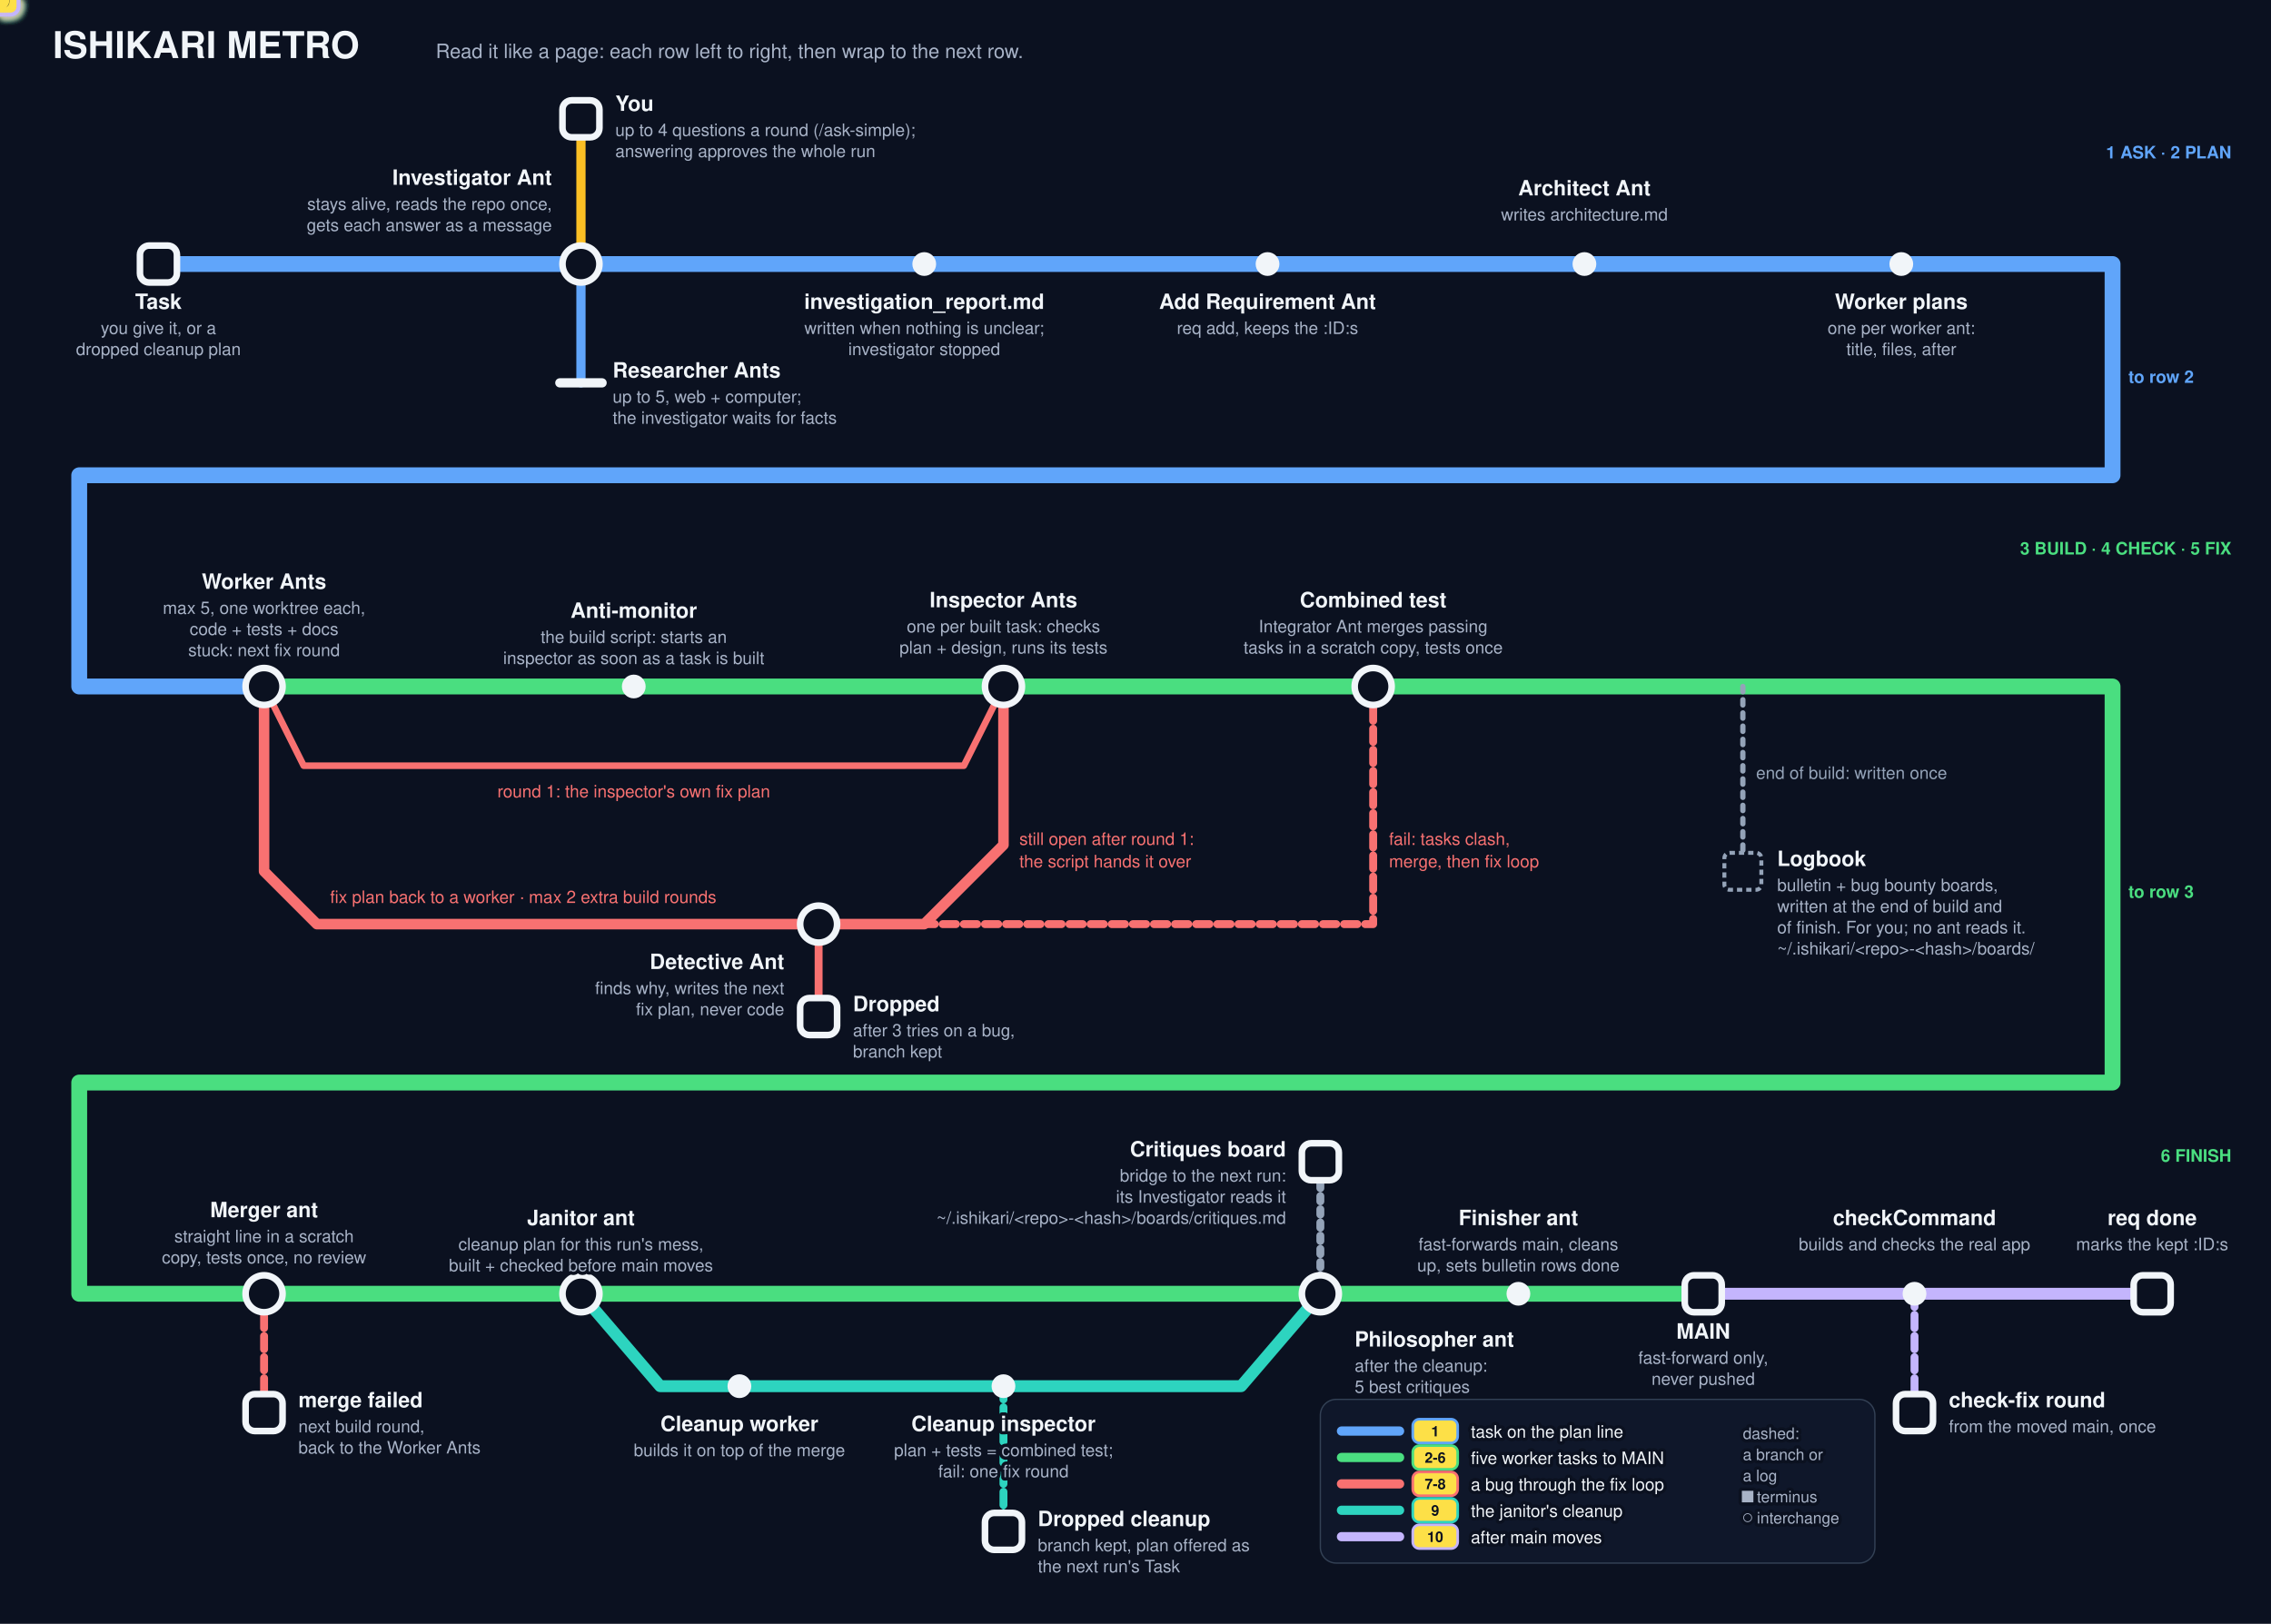
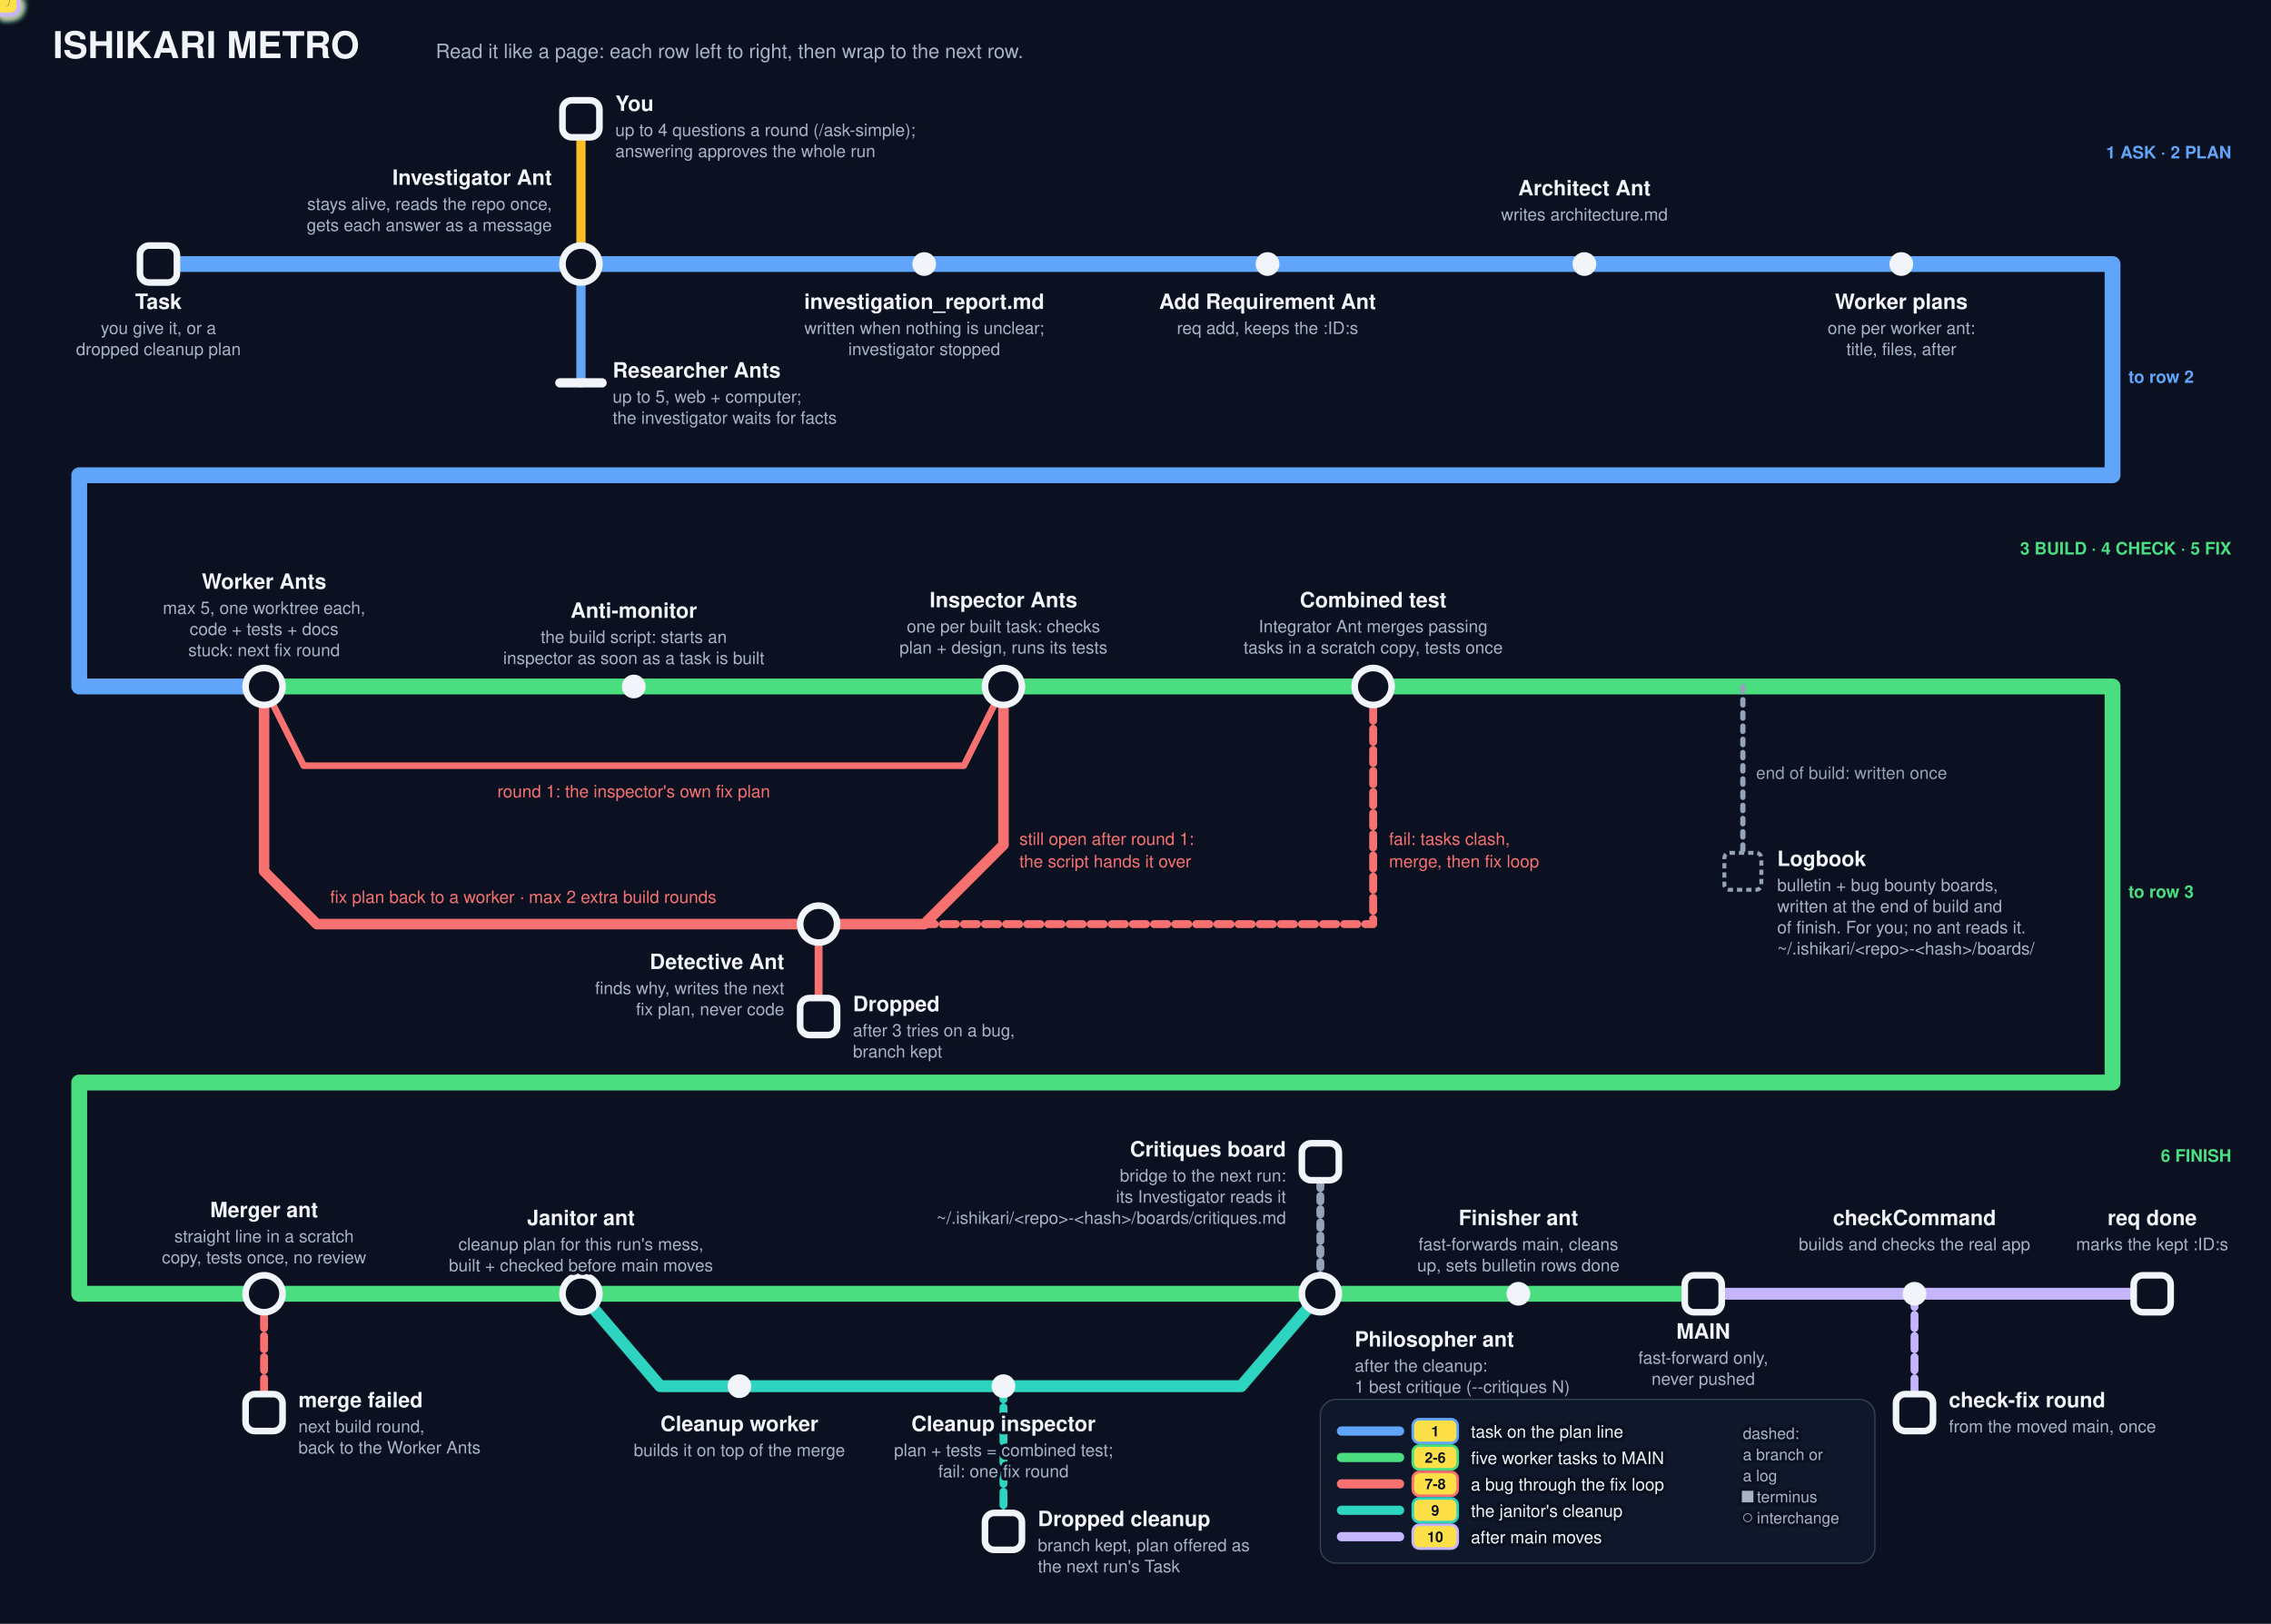
<svg xmlns="http://www.w3.org/2000/svg" viewBox="0 0 1720 1230" width="1720" height="1230" font-family="ui-sans-serif,-apple-system,Helvetica,Arial,sans-serif">
  <defs>
    <filter id="g" x="-100%" y="-100%" width="300%" height="300%">
      <feGaussianBlur stdDeviation="3" result="b" />
      <feMerge>
        <feMergeNode in="b" />
        <feMergeNode in="SourceGraphic" />
      </feMerge>
    </filter>
  </defs>
  <style>.h{paint-order:stroke;stroke:#0B1120;stroke-width:5px;stroke-linejoin:round}.flow{animation:f 1.2s linear infinite}@keyframes f{to{stroke-dashoffset:-32}}</style>
  <rect width="1720" height="1230" fill="#0B1120" />
  <text class="h" x="40" y="44" fill="#F1F5F9" font-size="28" text-anchor="start" font-weight="800">ISHIKARI METRO</text>
  <text class="h" x="330" y="44" fill="#A8B3C7" font-size="15" text-anchor="start" font-weight="400">Read it like a page: each row left to right, then wrap to the next row.</text>
  <text class="h" x="1690" y="120" fill="#60A5FA" font-size="13" text-anchor="end" font-weight="800">1 ASK  ·  2 PLAN</text>
  <text class="h" x="1690" y="420" fill="#4ADE80" font-size="13" text-anchor="end" font-weight="800">3 BUILD  ·  4 CHECK  ·  5 FIX</text>
  <text class="h" x="1690" y="880" fill="#4ADE80" font-size="13" text-anchor="end" font-weight="800">6 FINISH</text>
  <path id="L-plan" d="M120,200 L1440,200 L1600,200 L1600,360 L60,360 L60,520 L200,520" fill="none" stroke="#60A5FA" stroke-width="12" stroke-linejoin="round" stroke-linecap="round" />
  <path id="L-ask" d="M440,200 L440,90" fill="none" stroke="#FBBF24" stroke-width="7" stroke-linejoin="round" stroke-linecap="round" />
  <path id="L-res" d="M440,200 L440,290" fill="none" stroke="#60A5FA" stroke-width="7" stroke-linejoin="round" stroke-linecap="round" />
  <path id="L-build" d="M200,520 L1320,520 L1600,520 L1600,820 L60,820 L60,980 L1290,980" fill="none" stroke="#4ADE80" stroke-width="12" stroke-linejoin="round" stroke-linecap="round" />
  <path id="L-bugin" d="M760,520 L760,640 L700,700 L620,700" fill="none" stroke="#F87171" stroke-width="8" stroke-linejoin="round" stroke-linecap="round" />
  <path id="L-clash" d="M1040,520 L1040,700 L620,700" fill="none" stroke="#F87171" stroke-width="6" stroke-linejoin="round" stroke-linecap="round" stroke-dasharray="10 6" class="flow" />
  <path id="L-bugout" d="M620,700 L240,700 L200,660 L200,520" fill="none" stroke="#F87171" stroke-width="8" stroke-linejoin="round" stroke-linecap="round" />
  <path id="L-r1" d="M760,520 L730,580 L230,580 L200,520" fill="none" stroke="#F87171" stroke-width="5" stroke-linejoin="round" stroke-linecap="round" />
  <path id="L-logA" d="M1320,520 L1320,646" fill="none" stroke="#94A3B8" stroke-width="4" stroke-linejoin="round" stroke-linecap="round" stroke-dasharray="4 6" class="flow" />
  <path id="L-drop" d="M620,700 L620,770" fill="none" stroke="#F87171" stroke-width="6" stroke-linejoin="round" stroke-linecap="round" />
  <path id="L-mfail" d="M200,980 L200,1070" fill="none" stroke="#F87171" stroke-width="6" stroke-linejoin="round" stroke-linecap="round" stroke-dasharray="10 6" class="flow" />
  <path id="L-tidy" d="M440,980 L500,1050 L560,1050 L760,1050 L940,1050 L1000,980" fill="none" stroke="#2DD4BF" stroke-width="9" stroke-linejoin="round" stroke-linecap="round" />
  <path id="L-tdrop" d="M760,1050 L760,1160" fill="none" stroke="#2DD4BF" stroke-width="6" stroke-linejoin="round" stroke-linecap="round" stroke-dasharray="10 6" class="flow" />
  <path id="L-crit" d="M1000,980 L1000,880" fill="none" stroke="#94A3B8" stroke-width="6" stroke-linejoin="round" stroke-linecap="round" stroke-dasharray="4 6" class="flow" />
  <path id="L-after" d="M1290,980 L1630,980" fill="none" stroke="#C4B5FD" stroke-width="9" stroke-linejoin="round" stroke-linecap="round" />
  <path id="L-cfix" d="M1450,980 L1450,1070" fill="none" stroke="#C4B5FD" stroke-width="6" stroke-linejoin="round" stroke-linecap="round" stroke-dasharray="10 6" class="flow" />
  <text class="h" x="1612" y="290" fill="#60A5FA" font-size="13" text-anchor="start" font-weight="700">to row 2</text>
  <text class="h" x="1612" y="680" fill="#4ADE80" font-size="13" text-anchor="start" font-weight="700">to row 3</text>
  <text class="h" x="1330" y="590" fill="#94A3B8" font-size="13" text-anchor="start" font-weight="400">end of build: written once</text>
  <text class="h" x="772" y="640" fill="#F87171" font-size="13" text-anchor="start" font-weight="400">still open after round 1:</text>
  <text class="h" x="772" y="657" fill="#F87171" font-size="13" text-anchor="start" font-weight="400">the script hands it over</text>
  <text class="h" x="480" y="604" fill="#F87171" font-size="13" text-anchor="middle" font-weight="400">round 1: the inspector's own fix plan</text>
  <text class="h" x="1052" y="640" fill="#F87171" font-size="13" text-anchor="start" font-weight="400">fail: tasks clash,</text>
  <text class="h" x="1052" y="657" fill="#F87171" font-size="13" text-anchor="start" font-weight="400">merge, then fix loop</text>
  <text class="h" x="250" y="684" fill="#F87171" font-size="13" text-anchor="start" font-weight="400">fix plan back to a worker  ·  max 2 extra build rounds</text>
  <rect x="106" y="186" width="28" height="28" rx="7" fill="#0B1120" stroke="#F1F5F9" stroke-width="5" />
  <text class="h" x="120" y="234" fill="#F1F5F9" font-size="16" text-anchor="middle" font-weight="700">Task</text>
  <text class="h" x="120" y="253" fill="#A8B3C7" font-size="13" text-anchor="middle" font-weight="400">you give it, or a</text>
  <text class="h" x="120" y="269" fill="#A8B3C7" font-size="13" text-anchor="middle" font-weight="400">dropped cleanup plan</text>
  <circle cx="440" cy="200" r="14" fill="#0B1120" stroke="#F1F5F9" stroke-width="5" />
  <text class="h" x="418" y="140" fill="#F1F5F9" font-size="16" text-anchor="end" font-weight="700">Investigator Ant</text>
  <text class="h" x="418" y="159" fill="#A8B3C7" font-size="13" text-anchor="end" font-weight="400">stays alive, reads the repo once,</text>
  <text class="h" x="418" y="175" fill="#A8B3C7" font-size="13" text-anchor="end" font-weight="400">gets each answer as a message</text>
  <rect x="426" y="76" width="28" height="28" rx="7" fill="#0B1120" stroke="#F1F5F9" stroke-width="5" />
  <text class="h" x="466" y="84" fill="#F1F5F9" font-size="16" text-anchor="start" font-weight="700">You</text>
  <text class="h" x="466" y="103" fill="#A8B3C7" font-size="13" text-anchor="start" font-weight="400">up to 4 questions a round (/ask-simple);</text>
  <text class="h" x="466" y="119" fill="#A8B3C7" font-size="13" text-anchor="start" font-weight="400">answering approves the whole run</text>
  <line x1="424" y1="290" x2="456" y2="290" stroke="#F1F5F9" stroke-width="7" stroke-linecap="round" />
  <text class="h" x="464" y="286" fill="#F1F5F9" font-size="16" text-anchor="start" font-weight="700">Researcher Ants</text>
  <text class="h" x="464" y="305" fill="#A8B3C7" font-size="13" text-anchor="start" font-weight="400">up to 5, web + computer;</text>
  <text class="h" x="464" y="321" fill="#A8B3C7" font-size="13" text-anchor="start" font-weight="400">the investigator waits for facts</text>
  <circle cx="700" cy="200" r="9" fill="#F1F5F9" />
  <text class="h" x="700" y="234" fill="#F1F5F9" font-size="16" text-anchor="middle" font-weight="700">investigation_report.md</text>
  <text class="h" x="700" y="253" fill="#A8B3C7" font-size="13" text-anchor="middle" font-weight="400">written when nothing is unclear;</text>
  <text class="h" x="700" y="269" fill="#A8B3C7" font-size="13" text-anchor="middle" font-weight="400">investigator stopped</text>
  <circle cx="960" cy="200" r="9" fill="#F1F5F9" />
  <text class="h" x="960" y="234" fill="#F1F5F9" font-size="16" text-anchor="middle" font-weight="700">Add Requirement Ant</text>
  <text class="h" x="960" y="253" fill="#A8B3C7" font-size="13" text-anchor="middle" font-weight="400">req add, keeps the :ID:s</text>
  <circle cx="1200" cy="200" r="9" fill="#F1F5F9" />
  <text class="h" x="1200" y="148" fill="#F1F5F9" font-size="16" text-anchor="middle" font-weight="700">Architect Ant</text>
  <text class="h" x="1200" y="167" fill="#A8B3C7" font-size="13" text-anchor="middle" font-weight="400">writes architecture.md</text>
  <circle cx="1440" cy="200" r="9" fill="#F1F5F9" />
  <text class="h" x="1440" y="234" fill="#F1F5F9" font-size="16" text-anchor="middle" font-weight="700">Worker plans</text>
  <text class="h" x="1440" y="253" fill="#A8B3C7" font-size="13" text-anchor="middle" font-weight="400">one per worker ant:</text>
  <text class="h" x="1440" y="269" fill="#A8B3C7" font-size="13" text-anchor="middle" font-weight="400">title, files, after</text>
  <circle cx="200" cy="520" r="14" fill="#0B1120" stroke="#F1F5F9" stroke-width="5" />
  <text class="h" x="200" y="446" fill="#F1F5F9" font-size="16" text-anchor="middle" font-weight="700">Worker Ants</text>
  <text class="h" x="200" y="465" fill="#A8B3C7" font-size="13" text-anchor="middle" font-weight="400">max 5, one worktree each,</text>
  <text class="h" x="200" y="481" fill="#A8B3C7" font-size="13" text-anchor="middle" font-weight="400">code + tests + docs</text>
  <text class="h" x="200" y="497" fill="#A8B3C7" font-size="13" text-anchor="middle" font-weight="400">stuck: next fix round</text>
  <circle cx="480" cy="520" r="9" fill="#F1F5F9" />
  <text class="h" x="480" y="468" fill="#F1F5F9" font-size="16" text-anchor="middle" font-weight="700">Anti-monitor</text>
  <text class="h" x="480" y="487" fill="#A8B3C7" font-size="13" text-anchor="middle" font-weight="400">the build script: starts an</text>
  <text class="h" x="480" y="503" fill="#A8B3C7" font-size="13" text-anchor="middle" font-weight="400">inspector as soon as a task is built</text>
  <circle cx="760" cy="520" r="14" fill="#0B1120" stroke="#F1F5F9" stroke-width="5" />
  <text class="h" x="760" y="460" fill="#F1F5F9" font-size="16" text-anchor="middle" font-weight="700">Inspector Ants</text>
  <text class="h" x="760" y="479" fill="#A8B3C7" font-size="13" text-anchor="middle" font-weight="400">one per built task: checks</text>
  <text class="h" x="760" y="495" fill="#A8B3C7" font-size="13" text-anchor="middle" font-weight="400">plan + design, runs its tests</text>
  <circle cx="1040" cy="520" r="14" fill="#0B1120" stroke="#F1F5F9" stroke-width="5" />
  <text class="h" x="1040" y="460" fill="#F1F5F9" font-size="16" text-anchor="middle" font-weight="700">Combined test</text>
  <text class="h" x="1040" y="479" fill="#A8B3C7" font-size="13" text-anchor="middle" font-weight="400">Integrator Ant merges passing</text>
  <text class="h" x="1040" y="495" fill="#A8B3C7" font-size="13" text-anchor="middle" font-weight="400">tasks in a scratch copy, tests once</text>
  <rect x="1306" y="646" width="28" height="28" rx="4" fill="#0B1120" stroke="#94A3B8" stroke-width="3" stroke-dasharray="4 3" />
  <text class="h" x="1346" y="656" fill="#F1F5F9" font-size="16" text-anchor="start" font-weight="700">Logbook</text>
  <text class="h" x="1346" y="675" fill="#A8B3C7" font-size="13" text-anchor="start" font-weight="400">bulletin + bug bounty boards,</text>
  <text class="h" x="1346" y="691" fill="#A8B3C7" font-size="13" text-anchor="start" font-weight="400">written at the end of build and</text>
  <text class="h" x="1346" y="707" fill="#A8B3C7" font-size="13" text-anchor="start" font-weight="400">of finish. For you; no ant reads it.</text>
  <text class="h" x="1346" y="723" fill="#A8B3C7" font-size="13" text-anchor="start" font-weight="400">~/.ishikari/&lt;repo&gt;-&lt;hash&gt;/boards/</text>
  <circle cx="620" cy="700" r="14" fill="#0B1120" stroke="#F1F5F9" stroke-width="5" />
  <text class="h" x="594" y="734" fill="#F1F5F9" font-size="16" text-anchor="end" font-weight="700">Detective Ant</text>
  <text class="h" x="594" y="753" fill="#A8B3C7" font-size="13" text-anchor="end" font-weight="400">finds why, writes the next</text>
  <text class="h" x="594" y="769" fill="#A8B3C7" font-size="13" text-anchor="end" font-weight="400">fix plan, never code</text>
  <rect x="606" y="756" width="28" height="28" rx="7" fill="#0B1120" stroke="#F1F5F9" stroke-width="5" />
  <text class="h" x="646" y="766" fill="#F1F5F9" font-size="16" text-anchor="start" font-weight="700">Dropped</text>
  <text class="h" x="646" y="785" fill="#A8B3C7" font-size="13" text-anchor="start" font-weight="400">after 3 tries on a bug,</text>
  <text class="h" x="646" y="801" fill="#A8B3C7" font-size="13" text-anchor="start" font-weight="400">branch kept</text>
  <circle cx="200" cy="980" r="14" fill="#0B1120" stroke="#F1F5F9" stroke-width="5" />
  <text class="h" x="200" y="922" fill="#F1F5F9" font-size="16" text-anchor="middle" font-weight="700">Merger ant</text>
  <text class="h" x="200" y="941" fill="#A8B3C7" font-size="13" text-anchor="middle" font-weight="400">straight line in a scratch</text>
  <text class="h" x="200" y="957" fill="#A8B3C7" font-size="13" text-anchor="middle" font-weight="400">copy, tests once, no review</text>
  <rect x="186" y="1056" width="28" height="28" rx="7" fill="#0B1120" stroke="#F1F5F9" stroke-width="5" />
  <text class="h" x="226" y="1066" fill="#F1F5F9" font-size="16" text-anchor="start" font-weight="700">merge failed</text>
  <text class="h" x="226" y="1085" fill="#A8B3C7" font-size="13" text-anchor="start" font-weight="400">next build round,</text>
  <text class="h" x="226" y="1101" fill="#A8B3C7" font-size="13" text-anchor="start" font-weight="400">back to the Worker Ants</text>
  <circle cx="440" cy="980" r="14" fill="#0B1120" stroke="#F1F5F9" stroke-width="5" />
  <text class="h" x="440" y="928" fill="#F1F5F9" font-size="16" text-anchor="middle" font-weight="700">Janitor ant</text>
  <text class="h" x="440" y="947" fill="#A8B3C7" font-size="13" text-anchor="middle" font-weight="400">cleanup plan for this run's mess,</text>
  <text class="h" x="440" y="963" fill="#A8B3C7" font-size="13" text-anchor="middle" font-weight="400">built + checked before main moves</text>
  <circle cx="560" cy="1050" r="9" fill="#F1F5F9" />
  <text class="h" x="560" y="1084" fill="#F1F5F9" font-size="16" text-anchor="middle" font-weight="700">Cleanup worker</text>
  <text class="h" x="560" y="1103" fill="#A8B3C7" font-size="13" text-anchor="middle" font-weight="400">builds it on top of the merge</text>
  <circle cx="760" cy="1050" r="9" fill="#F1F5F9" />
  <text class="h" x="760" y="1084" fill="#F1F5F9" font-size="16" text-anchor="middle" font-weight="700">Cleanup inspector</text>
  <text class="h" x="760" y="1103" fill="#A8B3C7" font-size="13" text-anchor="middle" font-weight="400">plan + tests = combined test;</text>
  <text class="h" x="760" y="1119" fill="#A8B3C7" font-size="13" text-anchor="middle" font-weight="400">fail: one fix round</text>
  <rect x="746" y="1146" width="28" height="28" rx="7" fill="#0B1120" stroke="#F1F5F9" stroke-width="5" />
  <text class="h" x="786" y="1156" fill="#F1F5F9" font-size="16" text-anchor="start" font-weight="700">Dropped cleanup</text>
  <text class="h" x="786" y="1175" fill="#A8B3C7" font-size="13" text-anchor="start" font-weight="400">branch kept, plan offered as</text>
  <text class="h" x="786" y="1191" fill="#A8B3C7" font-size="13" text-anchor="start" font-weight="400">the next run's Task</text>
  <circle cx="1000" cy="980" r="14" fill="#0B1120" stroke="#F1F5F9" stroke-width="5" />
  <text class="h" x="1026" y="1020" fill="#F1F5F9" font-size="16" text-anchor="start" font-weight="700">Philosopher ant</text>
  <text class="h" x="1026" y="1039" fill="#A8B3C7" font-size="13" text-anchor="start" font-weight="400">after the cleanup:</text>
-   <text class="h" x="1026" y="1055" fill="#A8B3C7" font-size="13" text-anchor="start" font-weight="400">5 best critiques</text>
+   <text class="h" x="1026" y="1055" fill="#A8B3C7" font-size="13" text-anchor="start" font-weight="400">1 best critique (--critiques N)</text>
  <rect x="986" y="866" width="28" height="28" rx="7" fill="#0B1120" stroke="#F1F5F9" stroke-width="5" />
  <text class="h" x="974" y="876" fill="#F1F5F9" font-size="16" text-anchor="end" font-weight="700">Critiques board</text>
  <text class="h" x="974" y="895" fill="#A8B3C7" font-size="13" text-anchor="end" font-weight="400">bridge to the next run:</text>
  <text class="h" x="974" y="911" fill="#A8B3C7" font-size="13" text-anchor="end" font-weight="400">its Investigator reads it</text>
  <text class="h" x="974" y="927" fill="#A8B3C7" font-size="13" text-anchor="end" font-weight="400">~/.ishikari/&lt;repo&gt;-&lt;hash&gt;/boards/critiques.md</text>
  <circle cx="1150" cy="980" r="9" fill="#F1F5F9" />
  <text class="h" x="1150" y="928" fill="#F1F5F9" font-size="16" text-anchor="middle" font-weight="700">Finisher ant</text>
  <text class="h" x="1150" y="947" fill="#A8B3C7" font-size="13" text-anchor="middle" font-weight="400">fast-forwards main, cleans</text>
  <text class="h" x="1150" y="963" fill="#A8B3C7" font-size="13" text-anchor="middle" font-weight="400">up, sets bulletin rows done</text>
  <rect x="1276" y="966" width="28" height="28" rx="7" fill="#0B1120" stroke="#F1F5F9" stroke-width="5" />
  <text class="h" x="1290" y="1014" fill="#F1F5F9" font-size="16" text-anchor="middle" font-weight="700">MAIN</text>
  <text class="h" x="1290" y="1033" fill="#A8B3C7" font-size="13" text-anchor="middle" font-weight="400">fast-forward only,</text>
  <text class="h" x="1290" y="1049" fill="#A8B3C7" font-size="13" text-anchor="middle" font-weight="400">never pushed</text>
  <circle cx="1450" cy="980" r="9" fill="#F1F5F9" />
  <text class="h" x="1450" y="928" fill="#F1F5F9" font-size="16" text-anchor="middle" font-weight="700">checkCommand</text>
  <text class="h" x="1450" y="947" fill="#A8B3C7" font-size="13" text-anchor="middle" font-weight="400">builds and checks the real app</text>
  <rect x="1436" y="1056" width="28" height="28" rx="7" fill="#0B1120" stroke="#F1F5F9" stroke-width="5" />
  <text class="h" x="1476" y="1066" fill="#F1F5F9" font-size="16" text-anchor="start" font-weight="700">check-fix round</text>
  <text class="h" x="1476" y="1085" fill="#A8B3C7" font-size="13" text-anchor="start" font-weight="400">from the moved main, once</text>
  <rect x="1616" y="966" width="28" height="28" rx="7" fill="#0B1120" stroke="#F1F5F9" stroke-width="5" />
  <text class="h" x="1630" y="928" fill="#F1F5F9" font-size="16" text-anchor="middle" font-weight="700">req done</text>
  <text class="h" x="1630" y="947" fill="#A8B3C7" font-size="13" text-anchor="middle" font-weight="400">marks the kept :ID:s</text>
  <g filter="url(#g)">
    <rect x="-14" y="-11" width="28" height="22" rx="6" fill="#FDE047" stroke="#60A5FA" stroke-width="3" />
    <text y="5" font-size="14" font-weight="800" fill="#0B1120" text-anchor="middle">1</text>
    <animateMotion dur="20s" begin="0s" repeatCount="indefinite">
      <mpath href="#L-plan" />
    </animateMotion>
  </g>
  <g filter="url(#g)">
    <rect x="-14" y="-11" width="28" height="22" rx="6" fill="#FDE047" stroke="#4ADE80" stroke-width="3" />
    <text y="5" font-size="14" font-weight="800" fill="#0B1120" text-anchor="middle">2</text>
    <animateMotion dur="28s" begin="0s" repeatCount="indefinite">
      <mpath href="#L-build" />
    </animateMotion>
  </g>
  <g filter="url(#g)">
    <rect x="-14" y="-11" width="28" height="22" rx="6" fill="#FDE047" stroke="#4ADE80" stroke-width="3" />
    <text y="5" font-size="14" font-weight="800" fill="#0B1120" text-anchor="middle">3</text>
    <animateMotion dur="28s" begin="-5.6s" repeatCount="indefinite">
      <mpath href="#L-build" />
    </animateMotion>
  </g>
  <g filter="url(#g)">
    <rect x="-14" y="-11" width="28" height="22" rx="6" fill="#FDE047" stroke="#4ADE80" stroke-width="3" />
    <text y="5" font-size="14" font-weight="800" fill="#0B1120" text-anchor="middle">4</text>
    <animateMotion dur="28s" begin="-11.2s" repeatCount="indefinite">
      <mpath href="#L-build" />
    </animateMotion>
  </g>
  <g filter="url(#g)">
    <rect x="-14" y="-11" width="28" height="22" rx="6" fill="#FDE047" stroke="#4ADE80" stroke-width="3" />
    <text y="5" font-size="14" font-weight="800" fill="#0B1120" text-anchor="middle">5</text>
    <animateMotion dur="28s" begin="-16.8s" repeatCount="indefinite">
      <mpath href="#L-build" />
    </animateMotion>
  </g>
  <g filter="url(#g)">
    <rect x="-14" y="-11" width="28" height="22" rx="6" fill="#FDE047" stroke="#4ADE80" stroke-width="3" />
    <text y="5" font-size="14" font-weight="800" fill="#0B1120" text-anchor="middle">6</text>
    <animateMotion dur="28s" begin="-22.4s" repeatCount="indefinite">
      <mpath href="#L-build" />
    </animateMotion>
  </g>
  <g filter="url(#g)">
    <rect x="-14" y="-11" width="28" height="22" rx="6" fill="#FDE047" stroke="#F87171" stroke-width="3" />
    <text y="5" font-size="14" font-weight="800" fill="#0B1120" text-anchor="middle">7</text>
    <animateMotion dur="5s" begin="0s" repeatCount="indefinite">
      <mpath href="#L-bugin" />
    </animateMotion>
  </g>
  <g filter="url(#g)">
    <rect x="-14" y="-11" width="28" height="22" rx="6" fill="#FDE047" stroke="#F87171" stroke-width="3" />
    <text y="5" font-size="14" font-weight="800" fill="#0B1120" text-anchor="middle">8</text>
    <animateMotion dur="8s" begin="0s" repeatCount="indefinite">
      <mpath href="#L-bugout" />
    </animateMotion>
  </g>
  <g filter="url(#g)">
    <rect x="-14" y="-11" width="28" height="22" rx="6" fill="#FDE047" stroke="#2DD4BF" stroke-width="3" />
    <text y="5" font-size="14" font-weight="800" fill="#0B1120" text-anchor="middle">9</text>
    <animateMotion dur="8s" begin="0s" repeatCount="indefinite">
      <mpath href="#L-tidy" />
    </animateMotion>
  </g>
  <g filter="url(#g)">
    <rect x="-14" y="-11" width="28" height="22" rx="6" fill="#FDE047" stroke="#C4B5FD" stroke-width="3" />
    <text y="5" font-size="14" font-weight="800" fill="#0B1120" text-anchor="middle">10</text>
    <animateMotion dur="5s" begin="0s" repeatCount="indefinite">
      <mpath href="#L-after" />
    </animateMotion>
  </g>
  <circle r="7" fill="#FDE047" filter="url(#g)">
    <animateMotion dur="6s" repeatCount="indefinite" keyPoints="0;1;0" keyTimes="0;0.5;1" calcMode="linear">
      <mpath href="#L-ask" />
    </animateMotion>
  </circle>
  <circle r="7" fill="#FDE047" filter="url(#g)">
    <animateMotion dur="5s" repeatCount="indefinite" keyPoints="0;1;0" keyTimes="0;0.5;1" calcMode="linear">
      <mpath href="#L-res" />
    </animateMotion>
  </circle>
  <rect x="1000" y="1060" width="420" height="124" rx="12" fill="#0F172A" stroke="#334155" />
  <line x1="1016" y1="1084" x2="1060" y2="1084" stroke="#60A5FA" stroke-width="7" stroke-linecap="round" />
  <rect x="1070" y="1075" width="34" height="18" rx="5" fill="#FDE047" stroke="#60A5FA" stroke-width="2" />
  <text x="1087" y="1088" font-size="11" font-weight="800" fill="#0B1120" text-anchor="middle">1</text>
  <text class="h" x="1114" y="1089" fill="#F1F5F9" font-size="13" text-anchor="start" font-weight="400">task on the plan line</text>
  <line x1="1016" y1="1104" x2="1060" y2="1104" stroke="#4ADE80" stroke-width="7" stroke-linecap="round" />
  <rect x="1070" y="1095" width="34" height="18" rx="5" fill="#FDE047" stroke="#4ADE80" stroke-width="2" />
  <text x="1087" y="1108" font-size="11" font-weight="800" fill="#0B1120" text-anchor="middle">2-6</text>
  <text class="h" x="1114" y="1109" fill="#F1F5F9" font-size="13" text-anchor="start" font-weight="400">five worker tasks to MAIN</text>
  <line x1="1016" y1="1124" x2="1060" y2="1124" stroke="#F87171" stroke-width="7" stroke-linecap="round" />
  <rect x="1070" y="1115" width="34" height="18" rx="5" fill="#FDE047" stroke="#F87171" stroke-width="2" />
  <text x="1087" y="1128" font-size="11" font-weight="800" fill="#0B1120" text-anchor="middle">7-8</text>
  <text class="h" x="1114" y="1129" fill="#F1F5F9" font-size="13" text-anchor="start" font-weight="400">a bug through the fix loop</text>
  <line x1="1016" y1="1144" x2="1060" y2="1144" stroke="#2DD4BF" stroke-width="7" stroke-linecap="round" />
  <rect x="1070" y="1135" width="34" height="18" rx="5" fill="#FDE047" stroke="#2DD4BF" stroke-width="2" />
  <text x="1087" y="1148" font-size="11" font-weight="800" fill="#0B1120" text-anchor="middle">9</text>
  <text class="h" x="1114" y="1149" fill="#F1F5F9" font-size="13" text-anchor="start" font-weight="400">the janitor's cleanup</text>
  <line x1="1016" y1="1164" x2="1060" y2="1164" stroke="#C4B5FD" stroke-width="7" stroke-linecap="round" />
  <rect x="1070" y="1155" width="34" height="18" rx="5" fill="#FDE047" stroke="#C4B5FD" stroke-width="2" />
  <text x="1087" y="1168" font-size="11" font-weight="800" fill="#0B1120" text-anchor="middle">10</text>
  <text class="h" x="1114" y="1169" fill="#F1F5F9" font-size="13" text-anchor="start" font-weight="400">after main moves</text>
  <text class="h" x="1320" y="1090" fill="#A8B3C7" font-size="12" text-anchor="start" font-weight="400">dashed:</text>
  <text class="h" x="1320" y="1106" fill="#A8B3C7" font-size="12" text-anchor="start" font-weight="400">a branch or</text>
  <text class="h" x="1320" y="1122" fill="#A8B3C7" font-size="12" text-anchor="start" font-weight="400">a log</text>
  <text class="h" x="1320" y="1138" fill="#A8B3C7" font-size="12" text-anchor="start" font-weight="400">■ terminus</text>
  <text class="h" x="1320" y="1154" fill="#A8B3C7" font-size="12" text-anchor="start" font-weight="400">○ interchange</text>
</svg>
